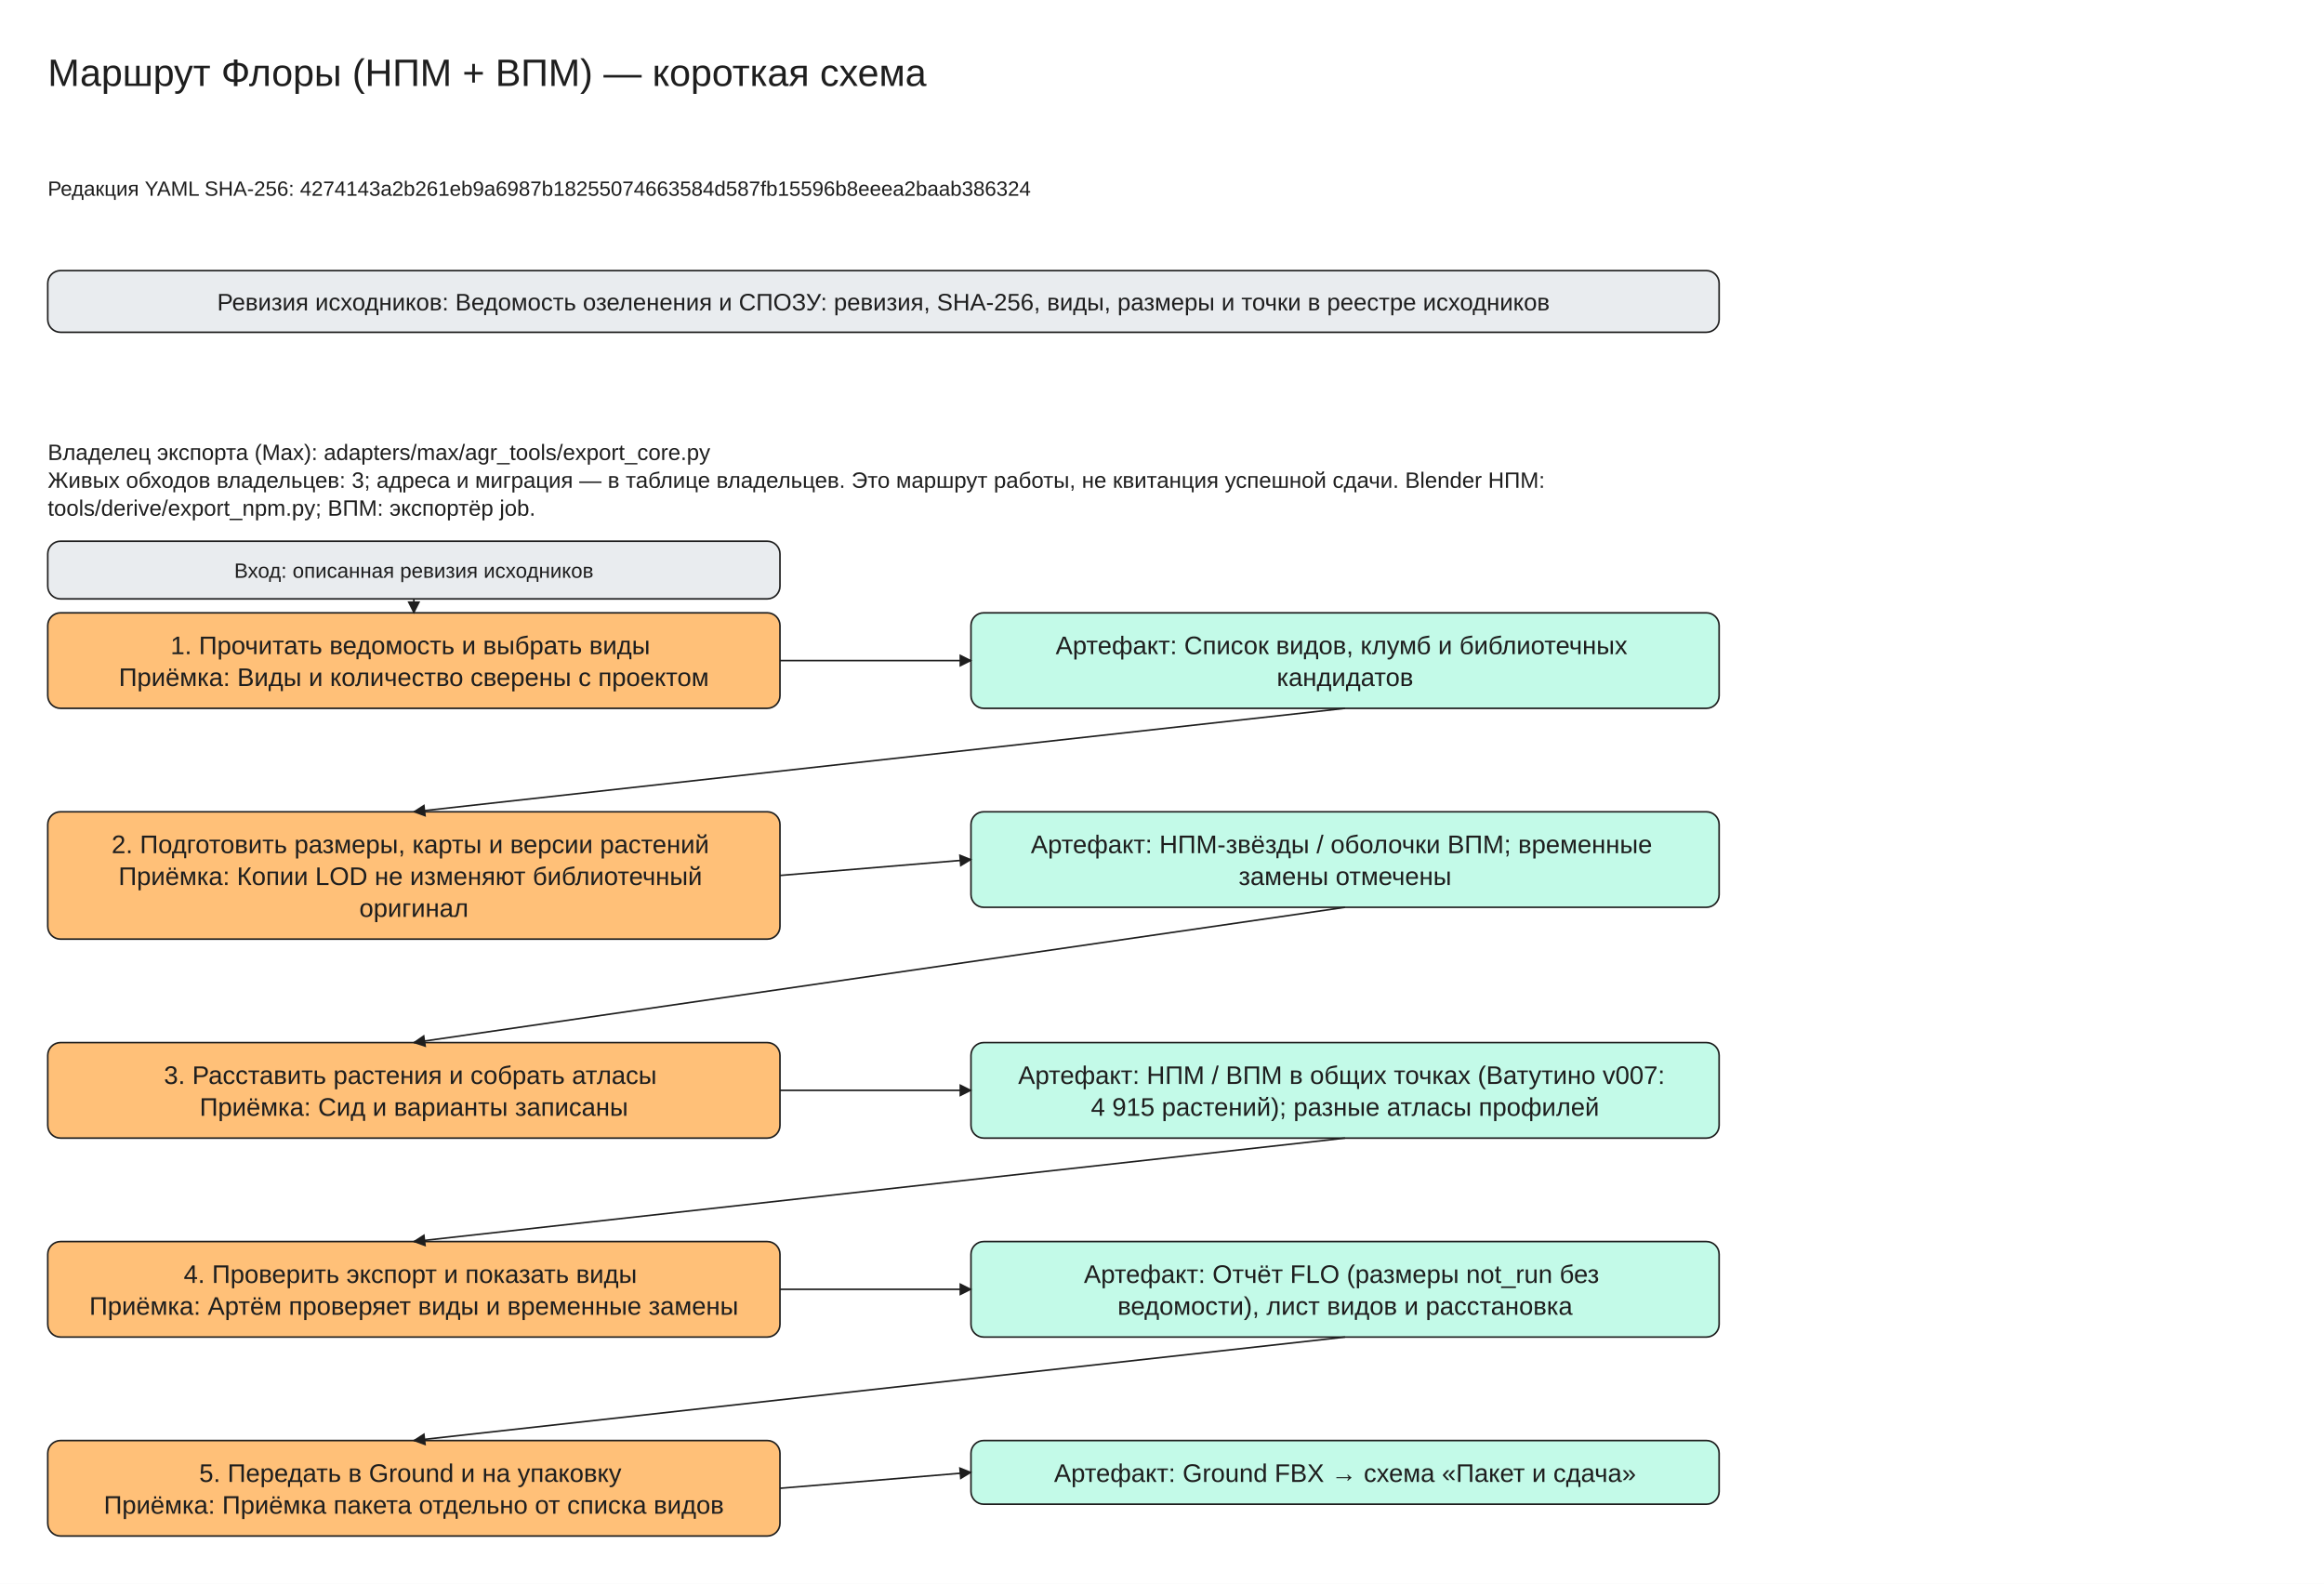
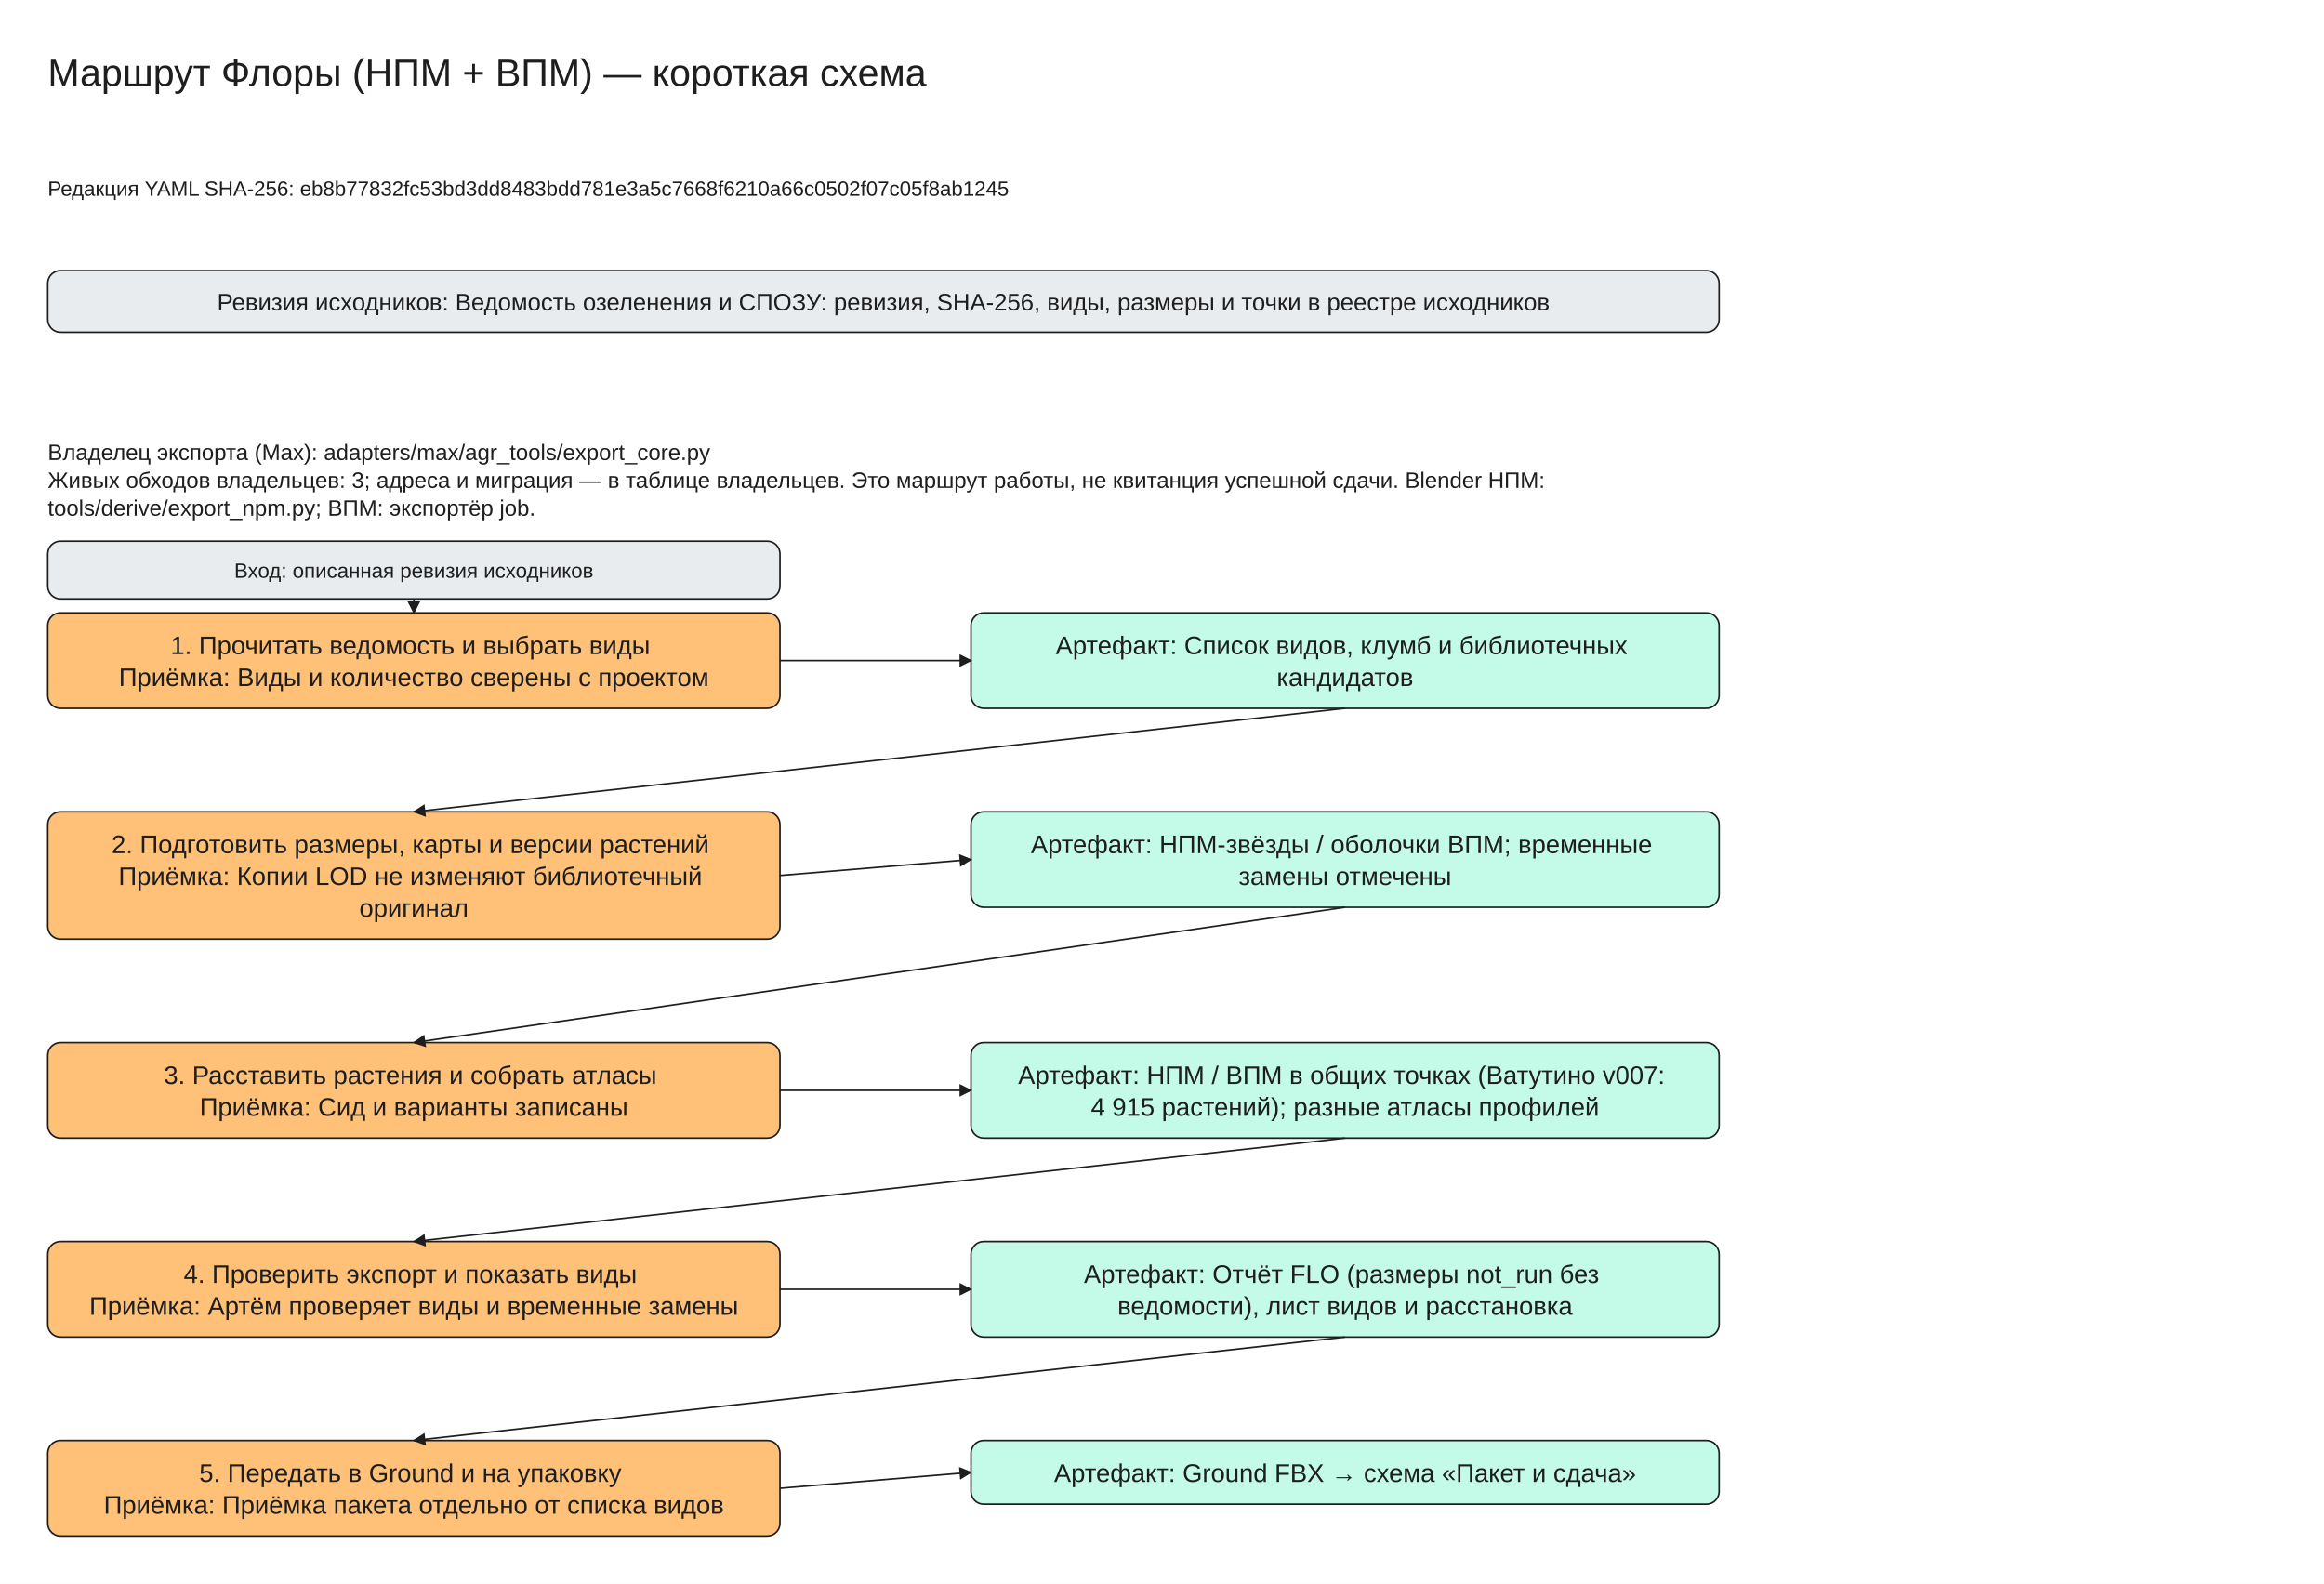
<svg xmlns="http://www.w3.org/2000/svg" viewBox="0 -30 1460 995" width="1460" height="995" font-family="Segoe UI, Arial, sans-serif">
  <defs>
    <marker id="arrow" viewBox="0 0 10 10" refX="9" refY="5" markerWidth="8" markerHeight="8" orient="auto-start-reverse">
      <path d="M0,0 L10,5 L0,10 z" fill="#1e1e1e" />
    </marker>
  </defs>
  <rect x="0" y="-30" width="1460" height="995" fill="#ffffff" />
  <rect x="30" y="140" width="1050" height="38.75" rx="8" fill="#e9ecef" stroke="#1e1e1e" />
  <rect x="30" y="355" width="460" height="60.0" rx="8" fill="#ffc078" stroke="#1e1e1e" />
  <rect x="610" y="355" width="470" height="60.0" rx="8" fill="#c3fae8" stroke="#1e1e1e" />
  <rect x="30" y="310" width="460" height="36.25" rx="8" fill="#e9ecef" stroke="#1e1e1e" />
  <line x1="260.0" y1="346.25" x2="260.0" y2="355.0" stroke="#1e1e1e" marker-end="url(#arrow)" />
  <line x1="490" y1="385.0" x2="610" y2="385.0" stroke="#1e1e1e" marker-end="url(#arrow)" />
  <rect x="30" y="480.0" width="460" height="80.0" rx="8" fill="#ffc078" stroke="#1e1e1e" />
  <rect x="610" y="480.0" width="470" height="60.0" rx="8" fill="#c3fae8" stroke="#1e1e1e" />
  <line x1="845.0" y1="415.0" x2="260.0" y2="480.0" stroke="#1e1e1e" marker-end="url(#arrow)" />
  <line x1="490" y1="520.0" x2="610" y2="510.0" stroke="#1e1e1e" marker-end="url(#arrow)" />
  <rect x="30" y="625.0" width="460" height="60.0" rx="8" fill="#ffc078" stroke="#1e1e1e" />
  <rect x="610" y="625.0" width="470" height="60.0" rx="8" fill="#c3fae8" stroke="#1e1e1e" />
  <line x1="845.0" y1="540.0" x2="260.0" y2="625.0" stroke="#1e1e1e" marker-end="url(#arrow)" />
  <line x1="490" y1="655.0" x2="610" y2="655.0" stroke="#1e1e1e" marker-end="url(#arrow)" />
  <rect x="30" y="750.0" width="460" height="60.0" rx="8" fill="#ffc078" stroke="#1e1e1e" />
  <rect x="610" y="750.0" width="470" height="60.0" rx="8" fill="#c3fae8" stroke="#1e1e1e" />
  <line x1="845.0" y1="685.0" x2="260.0" y2="750.0" stroke="#1e1e1e" marker-end="url(#arrow)" />
  <line x1="490" y1="780.0" x2="610" y2="780.0" stroke="#1e1e1e" marker-end="url(#arrow)" />
  <rect x="30" y="875.0" width="460" height="60.0" rx="8" fill="#ffc078" stroke="#1e1e1e" />
  <rect x="610" y="875.0" width="470" height="40.0" rx="8" fill="#c3fae8" stroke="#1e1e1e" />
  <line x1="845.0" y1="810.0" x2="260.0" y2="875.0" stroke="#1e1e1e" marker-end="url(#arrow)" />
  <line x1="490" y1="905.0" x2="610" y2="895.0" stroke="#1e1e1e" marker-end="url(#arrow)" />
  <text x="30" y="0" font-size="24" text-anchor="start" fill="#1e1e1e">
    <tspan x="30" dy="24">Маршрут Флоры (НПМ + ВПМ) — короткая схема</tspan>
  </text>
  <text x="30" y="80" font-size="13" text-anchor="start" fill="#1e1e1e">
-     <tspan x="30" dy="13">Редакция YAML SHA-256: 4274143a2b261eb9a6987b18255074663584d587fb15596b8eeea2baab386324</tspan>
+     <tspan x="30" dy="13">Редакция YAML SHA-256: eb8b77832fc53bd3dd8483bdd781e3a5c7668f6210a66c0502f07c05f8ab1245</tspan>
  </text>
  <text x="555.0" y="150.0" font-size="15" text-anchor="middle" fill="#1e1e1e">
    <tspan x="555.0" dy="15">Ревизия исходников: Ведомость озеленения и СПОЗУ: ревизия, SHA-256, виды, размеры и точки в реестре исходников</tspan>
  </text>
  <text x="30" y="245" font-size="14" text-anchor="start" fill="#1e1e1e">
    <tspan x="30" dy="14">Владелец экспорта (Max): adapters/max/agr_tools/export_core.py</tspan>
    <tspan x="30" dy="17.5">Живых обходов владельцев: 3; адреса и миграция — в таблице владельцев. Это маршрут работы, не квитанция успешной сдачи. Blender НПМ:</tspan>
    <tspan x="30" dy="17.5">tools/derive/export_npm.py; ВПМ: экспортёр job.</tspan>
  </text>
  <text x="260.0" y="365.0" font-size="16" text-anchor="middle" fill="#1e1e1e">
    <tspan x="260.0" dy="16">1. Прочитать ведомость и выбрать виды</tspan>
    <tspan x="260.0" dy="20.0">Приёмка: Виды и количество сверены с проектом</tspan>
  </text>
  <text x="845.0" y="365.0" font-size="16" text-anchor="middle" fill="#1e1e1e">
    <tspan x="845.0" dy="16">Артефакт: Список видов, клумб и библиотечных</tspan>
    <tspan x="845.0" dy="20.0">кандидатов</tspan>
  </text>
  <text x="260.0" y="320.0" font-size="13" text-anchor="middle" fill="#1e1e1e">
    <tspan x="260.0" dy="13">Вход: описанная ревизия исходников</tspan>
  </text>
  <text x="260.0" y="490.0" font-size="16" text-anchor="middle" fill="#1e1e1e">
    <tspan x="260.0" dy="16">2. Подготовить размеры, карты и версии растений</tspan>
    <tspan x="260.0" dy="20.0">Приёмка: Копии LOD не изменяют библиотечный</tspan>
    <tspan x="260.0" dy="20.0">оригинал</tspan>
  </text>
  <text x="845.0" y="490.0" font-size="16" text-anchor="middle" fill="#1e1e1e">
    <tspan x="845.0" dy="16">Артефакт: НПМ-звёзды / оболочки ВПМ; временные</tspan>
    <tspan x="845.0" dy="20.0">замены отмечены</tspan>
  </text>
  <text x="260.0" y="635.0" font-size="16" text-anchor="middle" fill="#1e1e1e">
    <tspan x="260.0" dy="16">3. Расставить растения и собрать атласы</tspan>
    <tspan x="260.0" dy="20.0">Приёмка: Сид и варианты записаны</tspan>
  </text>
  <text x="845.0" y="635.0" font-size="16" text-anchor="middle" fill="#1e1e1e">
    <tspan x="845.0" dy="16">Артефакт: НПМ / ВПМ в общих точках (Ватутино v007:</tspan>
    <tspan x="845.0" dy="20.0">4 915 растений); разные атласы профилей</tspan>
  </text>
  <text x="260.0" y="760.0" font-size="16" text-anchor="middle" fill="#1e1e1e">
    <tspan x="260.0" dy="16">4. Проверить экспорт и показать виды</tspan>
    <tspan x="260.0" dy="20.0">Приёмка: Артём проверяет виды и временные замены</tspan>
  </text>
  <text x="845.0" y="760.0" font-size="16" text-anchor="middle" fill="#1e1e1e">
    <tspan x="845.0" dy="16">Артефакт: Отчёт FLO (размеры not_run без</tspan>
    <tspan x="845.0" dy="20.0">ведомости), лист видов и расстановка</tspan>
  </text>
  <text x="260.0" y="885.0" font-size="16" text-anchor="middle" fill="#1e1e1e">
    <tspan x="260.0" dy="16">5. Передать в Ground и на упаковку</tspan>
    <tspan x="260.0" dy="20.0">Приёмка: Приёмка пакета отдельно от списка видов</tspan>
  </text>
  <text x="845.0" y="885.0" font-size="16" text-anchor="middle" fill="#1e1e1e">
    <tspan x="845.0" dy="16">Артефакт: Ground FBX → схема «Пакет и сдача»</tspan>
  </text>
</svg>
